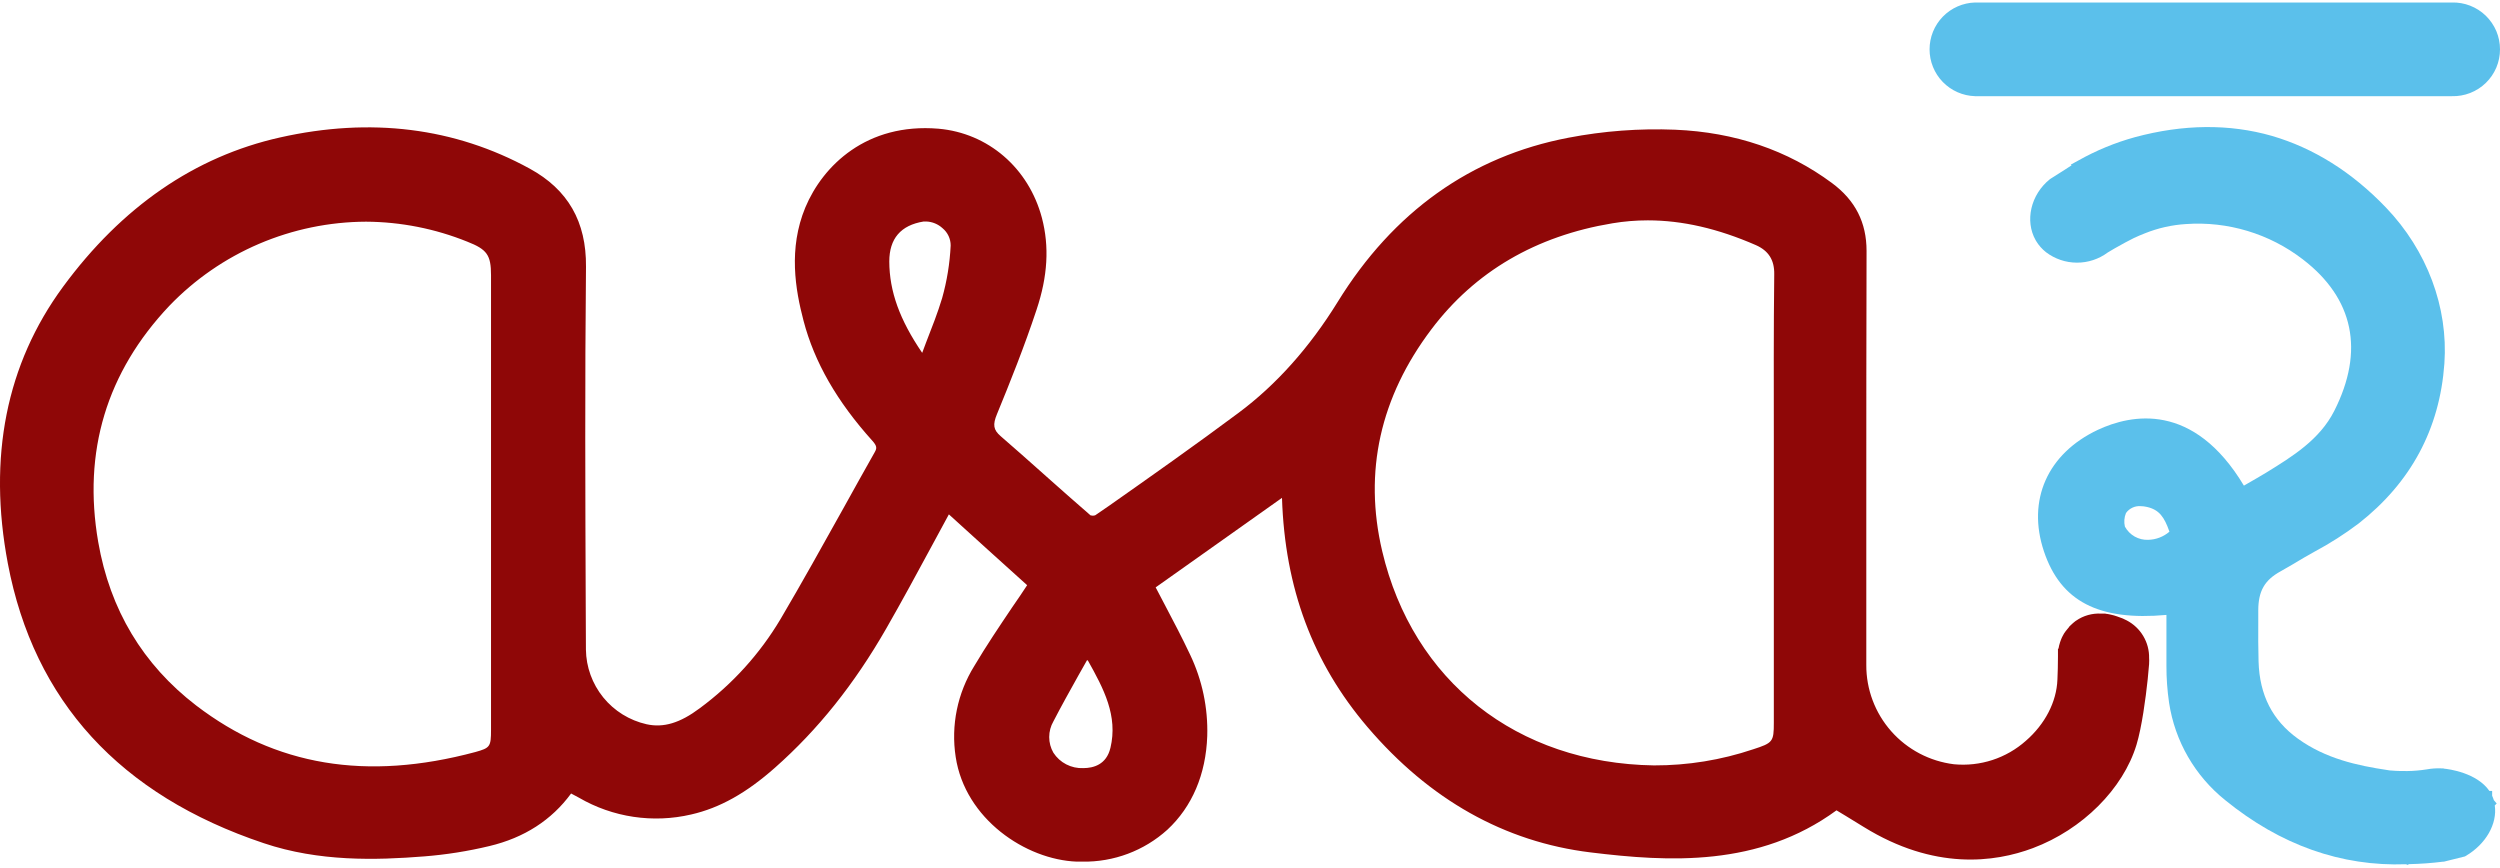
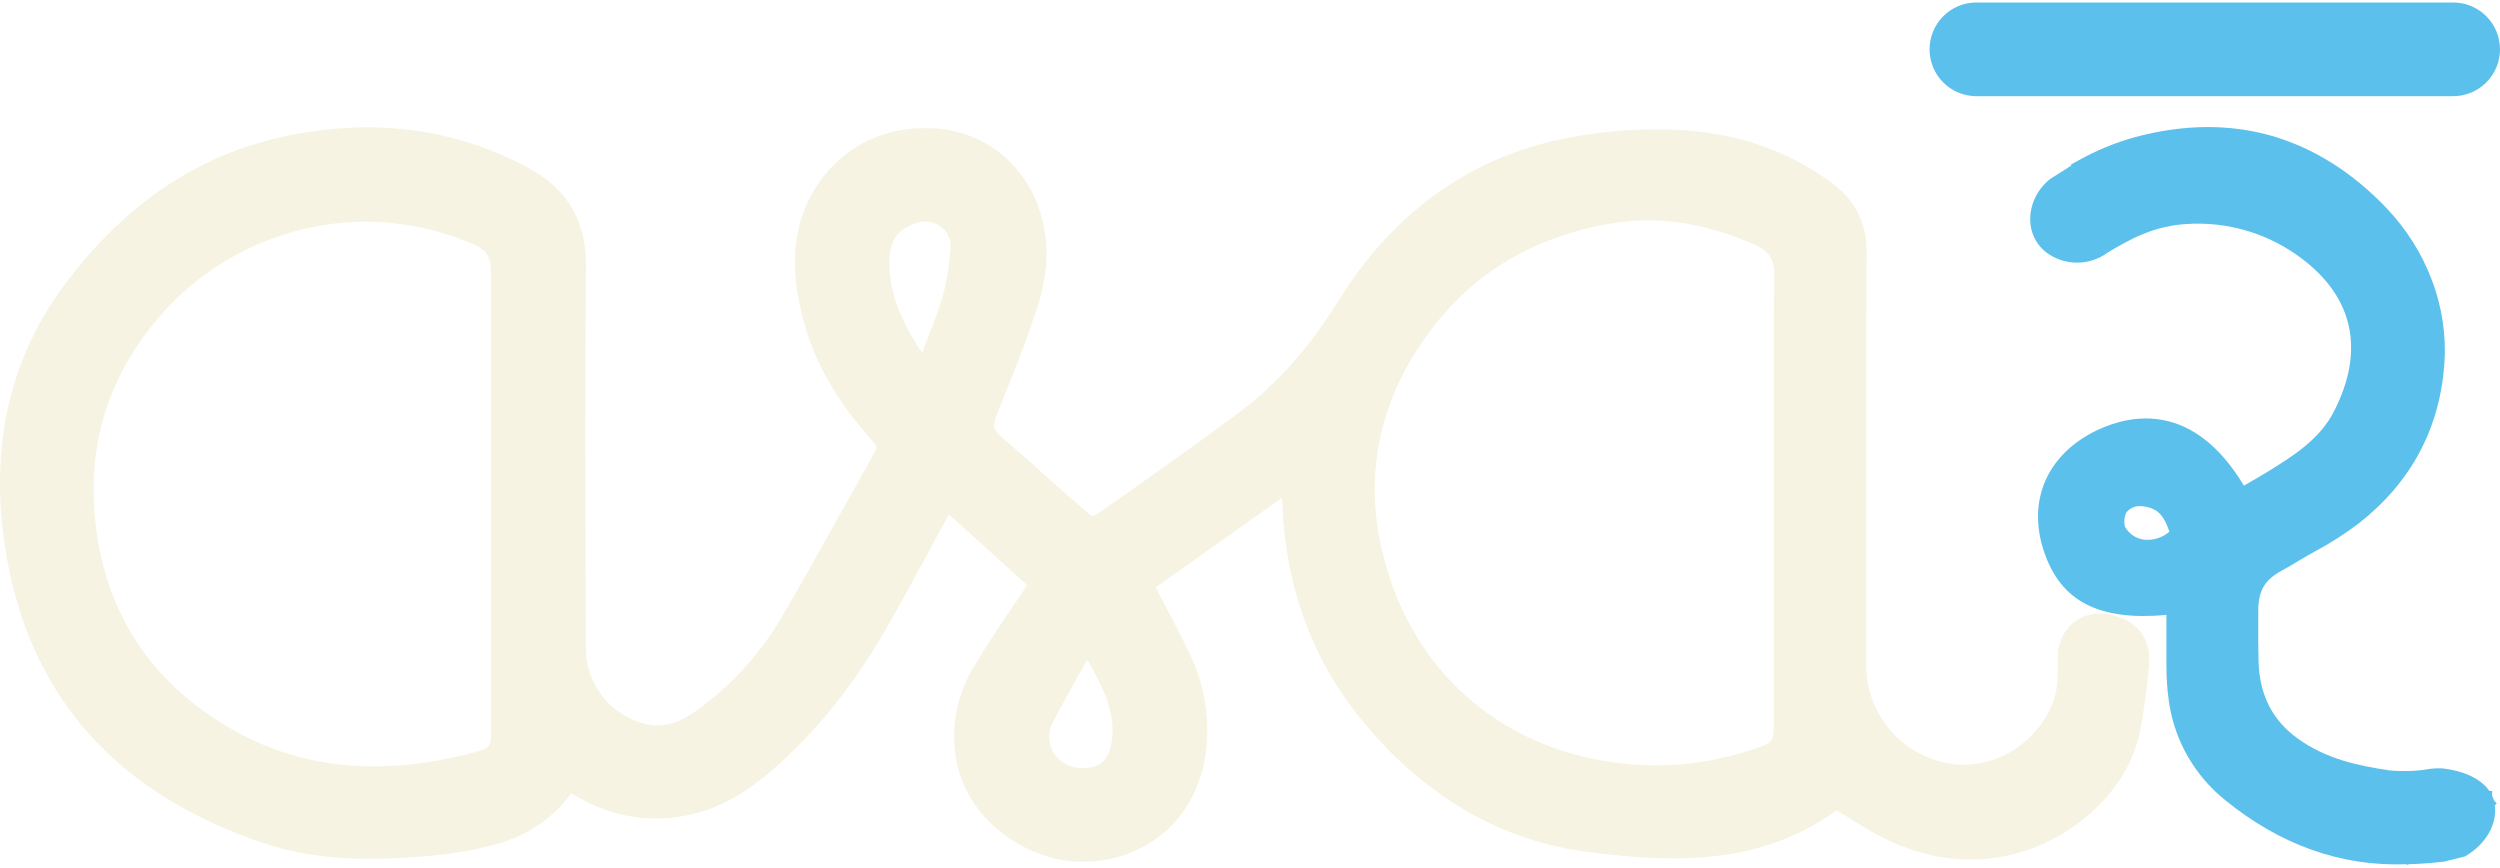
<svg xmlns="http://www.w3.org/2000/svg" width="98" height="34" viewBox="0 0 98 34" fill="none">
-   <path d="M83.37 24.321L83.282 24.279L83.231 24.254L83.186 24.235C83.119 24.208 83.052 24.183 82.987 24.163L82.873 24.126L82.764 24.099L82.683 24.081L82.619 24.069C82.588 24.069 82.556 24.058 82.517 24.053H82.485H82.418H82.364C82.016 24.035 81.671 24.131 81.385 24.329L81.363 24.343L81.294 24.398L81.243 24.442L81.227 24.457C81.208 24.472 81.19 24.488 81.174 24.506C81.164 24.515 81.154 24.524 81.145 24.534L81.104 24.576V24.584L81.056 24.642C81.002 24.702 80.954 24.767 80.91 24.834L80.889 24.872L80.857 24.93C80.847 24.948 80.838 24.967 80.829 24.986L80.818 25.009C80.808 25.035 80.796 25.061 80.79 25.079C80.776 25.109 80.765 25.14 80.756 25.172C80.728 25.256 80.706 25.343 80.692 25.431H80.672V25.736C80.672 26.064 80.663 26.359 80.651 26.639C80.618 27.513 80.166 28.387 79.412 29.041C79.032 29.379 78.585 29.635 78.101 29.793C77.616 29.951 77.104 30.007 76.597 29.959C75.645 29.842 74.769 29.382 74.135 28.664C73.502 27.947 73.154 27.022 73.159 26.066C73.159 23.909 73.159 21.752 73.159 19.596C73.159 16.399 73.159 13.094 73.169 9.836C73.169 8.725 72.731 7.855 71.813 7.175C70.076 5.887 68.014 5.184 65.668 5.085C64.265 5.028 62.86 5.134 61.482 5.399C57.666 6.128 54.615 8.301 52.434 11.841C51.332 13.624 50.026 15.086 48.551 16.184C46.882 17.428 45.15 18.649 43.476 19.826L42.934 20.198C42.901 20.21 42.867 20.215 42.833 20.214C42.805 20.214 42.777 20.21 42.75 20.203C42.165 19.699 41.59 19.184 40.996 18.659L40.882 18.557C40.343 18.077 39.785 17.581 39.23 17.101C38.938 16.852 38.908 16.648 39.084 16.227C39.581 15.018 40.155 13.587 40.634 12.138C41.072 10.827 41.137 9.662 40.843 8.541C40.324 6.584 38.732 5.214 36.785 5.045C33.976 4.811 32.256 6.488 31.568 8.135C30.899 9.752 31.179 11.357 31.499 12.575C31.924 14.196 32.807 15.736 34.198 17.28C34.381 17.484 34.376 17.571 34.294 17.717C33.881 18.445 33.465 19.198 33.063 19.921C32.266 21.351 31.442 22.834 30.598 24.266C29.787 25.63 28.71 26.819 27.432 27.762C26.654 28.345 26.01 28.537 25.344 28.39C24.676 28.239 24.078 27.869 23.647 27.338C23.216 26.807 22.977 26.146 22.968 25.463L22.961 23.803C22.943 19.433 22.926 14.904 22.971 10.456C22.987 8.69 22.265 7.431 20.766 6.611C17.824 5 14.529 4.59 10.977 5.388C7.636 6.136 4.773 8.109 2.468 11.246C0.246 14.272 -0.481 17.921 0.308 22.091C1.331 27.481 4.703 31.168 10.343 33.054C12.51 33.782 14.735 33.721 16.626 33.571C17.487 33.503 18.342 33.368 19.183 33.166C20.549 32.841 21.625 32.147 22.387 31.105C22.492 31.159 22.591 31.211 22.692 31.268C24.021 32.042 25.598 32.278 27.097 31.927C28.212 31.672 29.255 31.089 30.38 30.093C32.063 28.605 33.489 26.821 34.742 24.636C35.358 23.562 35.959 22.451 36.539 21.377L37.196 20.163C38.219 21.092 39.242 22.021 40.264 22.939C40.071 23.23 39.879 23.522 39.68 23.803C39.154 24.585 38.657 25.323 38.194 26.104C37.532 27.169 37.272 28.434 37.463 29.672C37.832 32.109 40.213 33.701 42.21 33.776C42.282 33.776 42.357 33.776 42.424 33.776C43.655 33.798 44.849 33.35 45.761 32.525C46.732 31.623 47.273 30.353 47.324 28.852C47.357 27.75 47.127 26.657 46.652 25.662C46.337 24.993 45.986 24.327 45.647 23.683C45.532 23.465 45.416 23.246 45.302 23.025L46.519 22.163L50.254 19.516C50.366 23.05 51.462 25.986 53.601 28.495C56.032 31.345 58.976 33.002 62.348 33.414C65.417 33.79 68.941 33.996 71.991 31.765L72.347 31.98L73.059 32.417C75.821 34.125 78.189 33.81 79.69 33.246C81.632 32.518 83.226 30.924 83.751 29.194C83.96 28.503 84.111 27.376 84.19 26.627L84.245 26.026V25.997C84.25 25.93 84.25 25.864 84.245 25.798C84.251 25.495 84.173 25.197 84.018 24.936C83.864 24.675 83.639 24.462 83.37 24.321ZM69.534 17.201C69.534 18 69.534 18.797 69.534 19.595V28.334C69.534 29.074 69.496 29.124 68.722 29.373C67.47 29.794 66.157 30.007 64.837 30.004C59.464 29.922 55.382 26.701 54.181 21.6C53.45 18.493 54.102 15.568 56.112 12.907C57.818 10.648 60.203 9.251 63.208 8.753C63.666 8.676 64.129 8.638 64.594 8.638C65.947 8.638 67.342 8.959 68.831 9.609C69.325 9.828 69.562 10.192 69.55 10.758C69.525 12.907 69.532 15.092 69.534 17.201ZM36.296 13.442C36.245 13.571 36.195 13.701 36.15 13.832C35.264 12.531 34.866 11.424 34.86 10.253C34.86 9.357 35.307 8.828 36.207 8.683C36.241 8.68 36.276 8.68 36.311 8.683C36.548 8.692 36.774 8.786 36.948 8.946C37.048 9.029 37.128 9.132 37.183 9.249C37.238 9.366 37.267 9.494 37.266 9.624C37.233 10.321 37.121 11.013 36.932 11.685C36.758 12.263 36.534 12.831 36.296 13.442ZM43.528 29.319C43.373 29.973 42.864 30.11 42.462 30.11C42.231 30.12 42.002 30.069 41.797 29.963C41.592 29.858 41.418 29.7 41.293 29.507C41.185 29.32 41.129 29.108 41.129 28.893C41.129 28.678 41.185 28.466 41.293 28.279C41.607 27.67 41.949 27.06 42.279 26.468C42.389 26.273 42.5 26.077 42.608 25.886H42.642C43.264 26.996 43.831 28.058 43.528 29.323V29.319ZM19.248 19.721V28.607C19.248 29.27 19.213 29.319 18.629 29.481C14.368 30.623 10.792 30.026 7.691 27.656C5.603 26.053 4.31 23.903 3.85 21.246C3.238 17.705 4.176 14.591 6.638 11.988C7.636 10.95 8.832 10.124 10.157 9.557C11.482 8.991 12.908 8.696 14.349 8.69C15.711 8.698 17.06 8.965 18.322 9.475C19.092 9.777 19.248 9.998 19.248 10.786V19.721Z" fill="#8F0707" />
+   <path d="M83.37 24.321L83.282 24.279L83.231 24.254L83.186 24.235C83.119 24.208 83.052 24.183 82.987 24.163L82.873 24.126L82.764 24.099L82.683 24.081L82.619 24.069C82.588 24.069 82.556 24.058 82.517 24.053H82.485H82.418H82.364C82.016 24.035 81.671 24.131 81.385 24.329L81.363 24.343L81.294 24.398L81.243 24.442L81.227 24.457C81.208 24.472 81.19 24.488 81.174 24.506C81.164 24.515 81.154 24.524 81.145 24.534L81.104 24.576V24.584L81.056 24.642C81.002 24.702 80.954 24.767 80.91 24.834L80.889 24.872L80.857 24.93C80.847 24.948 80.838 24.967 80.829 24.986L80.818 25.009C80.808 25.035 80.796 25.061 80.79 25.079C80.776 25.109 80.765 25.14 80.756 25.172C80.728 25.256 80.706 25.343 80.692 25.431H80.672V25.736C80.672 26.064 80.663 26.359 80.651 26.639C80.618 27.513 80.166 28.387 79.412 29.041C79.032 29.379 78.585 29.635 78.101 29.793C77.616 29.951 77.104 30.007 76.597 29.959C75.645 29.842 74.769 29.382 74.135 28.664C73.502 27.947 73.154 27.022 73.159 26.066C73.159 23.909 73.159 21.752 73.159 19.596C73.159 16.399 73.159 13.094 73.169 9.836C73.169 8.725 72.731 7.855 71.813 7.175C70.076 5.887 68.014 5.184 65.668 5.085C64.265 5.028 62.86 5.134 61.482 5.399C57.666 6.128 54.615 8.301 52.434 11.841C51.332 13.624 50.026 15.086 48.551 16.184C46.882 17.428 45.15 18.649 43.476 19.826L42.934 20.198C42.901 20.21 42.867 20.215 42.833 20.214C42.805 20.214 42.777 20.21 42.75 20.203C42.165 19.699 41.59 19.184 40.996 18.659L40.882 18.557C40.343 18.077 39.785 17.581 39.23 17.101C38.938 16.852 38.908 16.648 39.084 16.227C39.581 15.018 40.155 13.587 40.634 12.138C41.072 10.827 41.137 9.662 40.843 8.541C40.324 6.584 38.732 5.214 36.785 5.045C33.976 4.811 32.256 6.488 31.568 8.135C30.899 9.752 31.179 11.357 31.499 12.575C31.924 14.196 32.807 15.736 34.198 17.28C34.381 17.484 34.376 17.571 34.294 17.717C33.881 18.445 33.465 19.198 33.063 19.921C32.266 21.351 31.442 22.834 30.598 24.266C29.787 25.63 28.71 26.819 27.432 27.762C26.654 28.345 26.01 28.537 25.344 28.39C24.676 28.239 24.078 27.869 23.647 27.338C23.216 26.807 22.977 26.146 22.968 25.463L22.961 23.803C22.943 19.433 22.926 14.904 22.971 10.456C22.987 8.69 22.265 7.431 20.766 6.611C17.824 5 14.529 4.59 10.977 5.388C7.636 6.136 4.773 8.109 2.468 11.246C0.246 14.272 -0.481 17.921 0.308 22.091C1.331 27.481 4.703 31.168 10.343 33.054C12.51 33.782 14.735 33.721 16.626 33.571C17.487 33.503 18.342 33.368 19.183 33.166C20.549 32.841 21.625 32.147 22.387 31.105C22.492 31.159 22.591 31.211 22.692 31.268C24.021 32.042 25.598 32.278 27.097 31.927C28.212 31.672 29.255 31.089 30.38 30.093C32.063 28.605 33.489 26.821 34.742 24.636C35.358 23.562 35.959 22.451 36.539 21.377L37.196 20.163C38.219 21.092 39.242 22.021 40.264 22.939C40.071 23.23 39.879 23.522 39.68 23.803C39.154 24.585 38.657 25.323 38.194 26.104C37.532 27.169 37.272 28.434 37.463 29.672C37.832 32.109 40.213 33.701 42.21 33.776C42.282 33.776 42.357 33.776 42.424 33.776C43.655 33.798 44.849 33.35 45.761 32.525C46.732 31.623 47.273 30.353 47.324 28.852C47.357 27.75 47.127 26.657 46.652 25.662C46.337 24.993 45.986 24.327 45.647 23.683C45.532 23.465 45.416 23.246 45.302 23.025L46.519 22.163L50.254 19.516C50.366 23.05 51.462 25.986 53.601 28.495C56.032 31.345 58.976 33.002 62.348 33.414C65.417 33.79 68.941 33.996 71.991 31.765L72.347 31.98L73.059 32.417C75.821 34.125 78.189 33.81 79.69 33.246C81.632 32.518 83.226 30.924 83.751 29.194C83.96 28.503 84.111 27.376 84.19 26.627L84.245 26.026V25.997C84.25 25.93 84.25 25.864 84.245 25.798C84.251 25.495 84.173 25.197 84.018 24.936C83.864 24.675 83.639 24.462 83.37 24.321ZM69.534 17.201C69.534 18 69.534 18.797 69.534 19.595V28.334C69.534 29.074 69.496 29.124 68.722 29.373C67.47 29.794 66.157 30.007 64.837 30.004C59.464 29.922 55.382 26.701 54.181 21.6C53.45 18.493 54.102 15.568 56.112 12.907C57.818 10.648 60.203 9.251 63.208 8.753C63.666 8.676 64.129 8.638 64.594 8.638C65.947 8.638 67.342 8.959 68.831 9.609C69.325 9.828 69.562 10.192 69.55 10.758C69.525 12.907 69.532 15.092 69.534 17.201ZM36.296 13.442C36.245 13.571 36.195 13.701 36.15 13.832C35.264 12.531 34.866 11.424 34.86 10.253C34.86 9.357 35.307 8.828 36.207 8.683C36.241 8.68 36.276 8.68 36.311 8.683C36.548 8.692 36.774 8.786 36.948 8.946C37.048 9.029 37.128 9.132 37.183 9.249C37.238 9.366 37.267 9.494 37.266 9.624C37.233 10.321 37.121 11.013 36.932 11.685C36.758 12.263 36.534 12.831 36.296 13.442ZM43.528 29.319C43.373 29.973 42.864 30.11 42.462 30.11C42.231 30.12 42.002 30.069 41.797 29.963C41.592 29.858 41.418 29.7 41.293 29.507C41.185 29.32 41.129 29.108 41.129 28.893C41.129 28.678 41.185 28.466 41.293 28.279C41.607 27.67 41.949 27.06 42.279 26.468C42.389 26.273 42.5 26.077 42.608 25.886H42.642C43.264 26.996 43.831 28.058 43.528 29.323V29.319ZM19.248 19.721V28.607C19.248 29.27 19.213 29.319 18.629 29.481C14.368 30.623 10.792 30.026 7.691 27.656C5.603 26.053 4.31 23.903 3.85 21.246C3.238 17.705 4.176 14.591 6.638 11.988C7.636 10.95 8.832 10.124 10.157 9.557C11.482 8.991 12.908 8.696 14.349 8.69C15.711 8.698 17.06 8.965 18.322 9.475C19.092 9.777 19.248 9.998 19.248 10.786V19.721Z" fill="#F7F3E3" />
  <path d="M77.423 3.77H96.112C96.358 3.777 96.602 3.734 96.831 3.645C97.059 3.556 97.268 3.422 97.444 3.251C97.62 3.08 97.76 2.875 97.856 2.649C97.951 2.423 98 2.18 98 1.934C98 1.689 97.951 1.446 97.856 1.219C97.76 0.993 97.62 0.789 97.444 0.617C97.268 0.446 97.059 0.312 96.831 0.223C96.602 0.134 96.358 0.091 96.112 0.098H77.423C76.945 0.112 76.492 0.311 76.158 0.654C75.825 0.997 75.639 1.456 75.639 1.934C75.639 2.412 75.825 2.872 76.158 3.214C76.492 3.557 76.945 3.756 77.423 3.77Z" fill="#5BC0EB" />
  <path d="M97.759 31.367C97.74 31.308 97.718 31.25 97.692 31.194V31.004H97.584C97.094 30.295 96.005 30.148 95.79 30.129V30.12H95.686C95.499 30.113 95.311 30.126 95.126 30.16C94.874 30.2 94.62 30.222 94.365 30.225C94.16 30.225 93.958 30.225 93.759 30.206H93.745C93.694 30.206 93.641 30.195 93.591 30.187C92.41 30.011 91.166 29.741 90.078 28.956C89.081 28.239 88.576 27.251 88.536 25.94C88.52 25.418 88.522 24.907 88.524 24.414C88.524 24.253 88.524 24.094 88.524 23.937C88.524 23.174 88.768 22.742 89.399 22.396C89.485 22.348 89.786 22.176 89.87 22.125C90.162 21.943 90.454 21.782 90.728 21.626C91.332 21.304 91.91 20.934 92.457 20.522C94.507 18.918 95.638 16.811 95.82 14.25C95.975 12.044 95.139 9.815 93.529 8.135C92.192 6.739 90.687 5.801 89.055 5.326C87.389 4.849 85.583 4.866 83.687 5.378C82.912 5.592 82.167 5.899 81.467 6.294L81.175 6.453L81.204 6.482L80.921 6.665L80.377 7.01L80.354 7.026C79.606 7.626 79.366 8.656 79.798 9.417L79.817 9.449C79.918 9.617 80.049 9.765 80.204 9.887C80.552 10.151 80.977 10.295 81.414 10.296C81.851 10.298 82.276 10.157 82.626 9.896L82.898 9.735C83.044 9.651 83.176 9.578 83.299 9.512C83.421 9.446 83.535 9.387 83.648 9.331C83.793 9.263 83.939 9.201 84.085 9.144C84.597 8.939 85.139 8.817 85.69 8.783C87.331 8.668 88.958 9.159 90.263 10.161C92.27 11.696 92.697 13.754 91.5 16.113C90.928 17.237 89.866 17.892 88.838 18.525C88.593 18.671 88.337 18.824 88.089 18.963L87.961 19.037C85.978 15.732 83.534 16.244 82.237 16.849C80.259 17.781 79.45 19.608 80.123 21.615C80.778 23.571 82.266 24.345 84.924 24.105C84.924 24.229 84.924 24.354 84.924 24.478C84.924 24.968 84.924 25.474 84.924 25.975V26.099C84.923 26.584 84.958 27.069 85.028 27.549C85.256 29.054 86.043 30.417 87.232 31.369C89.393 33.127 91.781 33.971 94.319 33.878L94.373 33.904L94.434 33.875C94.882 33.865 95.328 33.833 95.772 33.777H95.803L96.042 33.717L96.626 33.572L96.656 33.554C97.45 33.089 97.9 32.291 97.795 31.573L97.87 31.497L97.759 31.367ZM85.042 20.842C84.81 21.041 84.516 21.154 84.211 21.161C84.025 21.169 83.841 21.124 83.679 21.033C83.518 20.941 83.385 20.806 83.296 20.643C83.254 20.466 83.269 20.28 83.338 20.112C83.401 20.022 83.487 19.95 83.586 19.903C83.685 19.855 83.795 19.834 83.904 19.841C83.99 19.841 84.076 19.852 84.16 19.872C84.642 19.982 84.841 20.267 85.042 20.842Z" fill="#5BC0EB" />
</svg>
